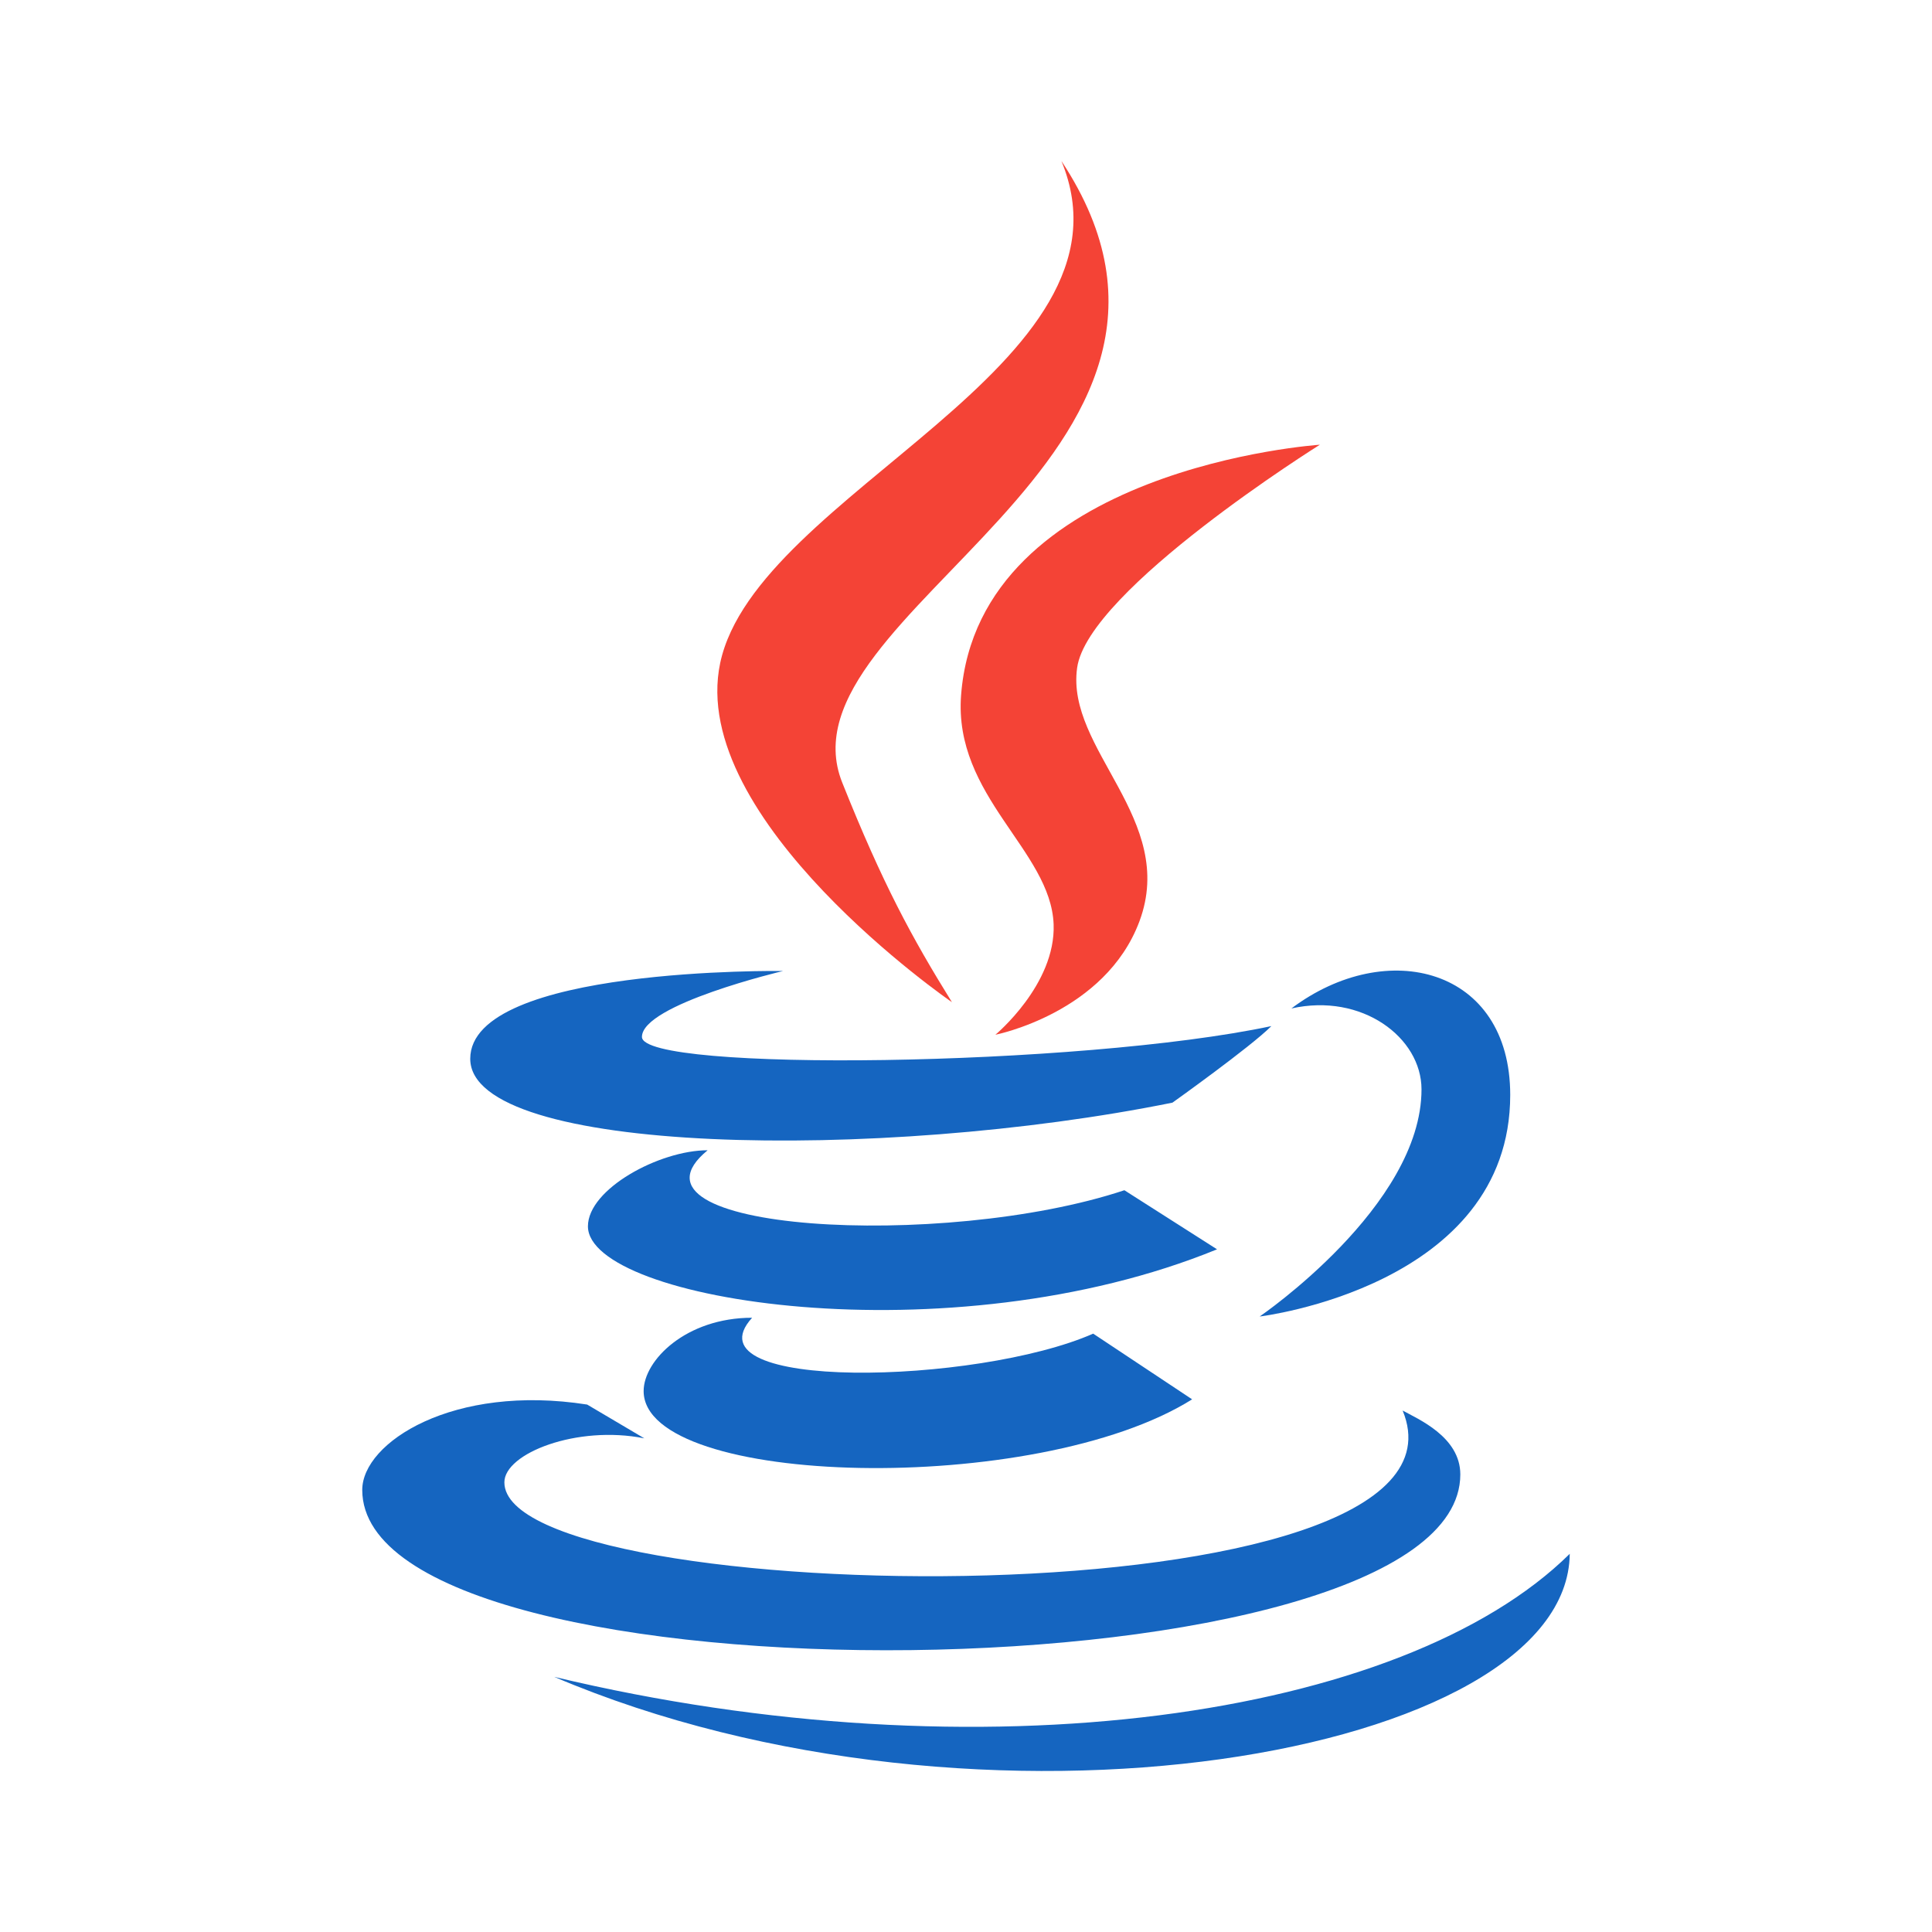
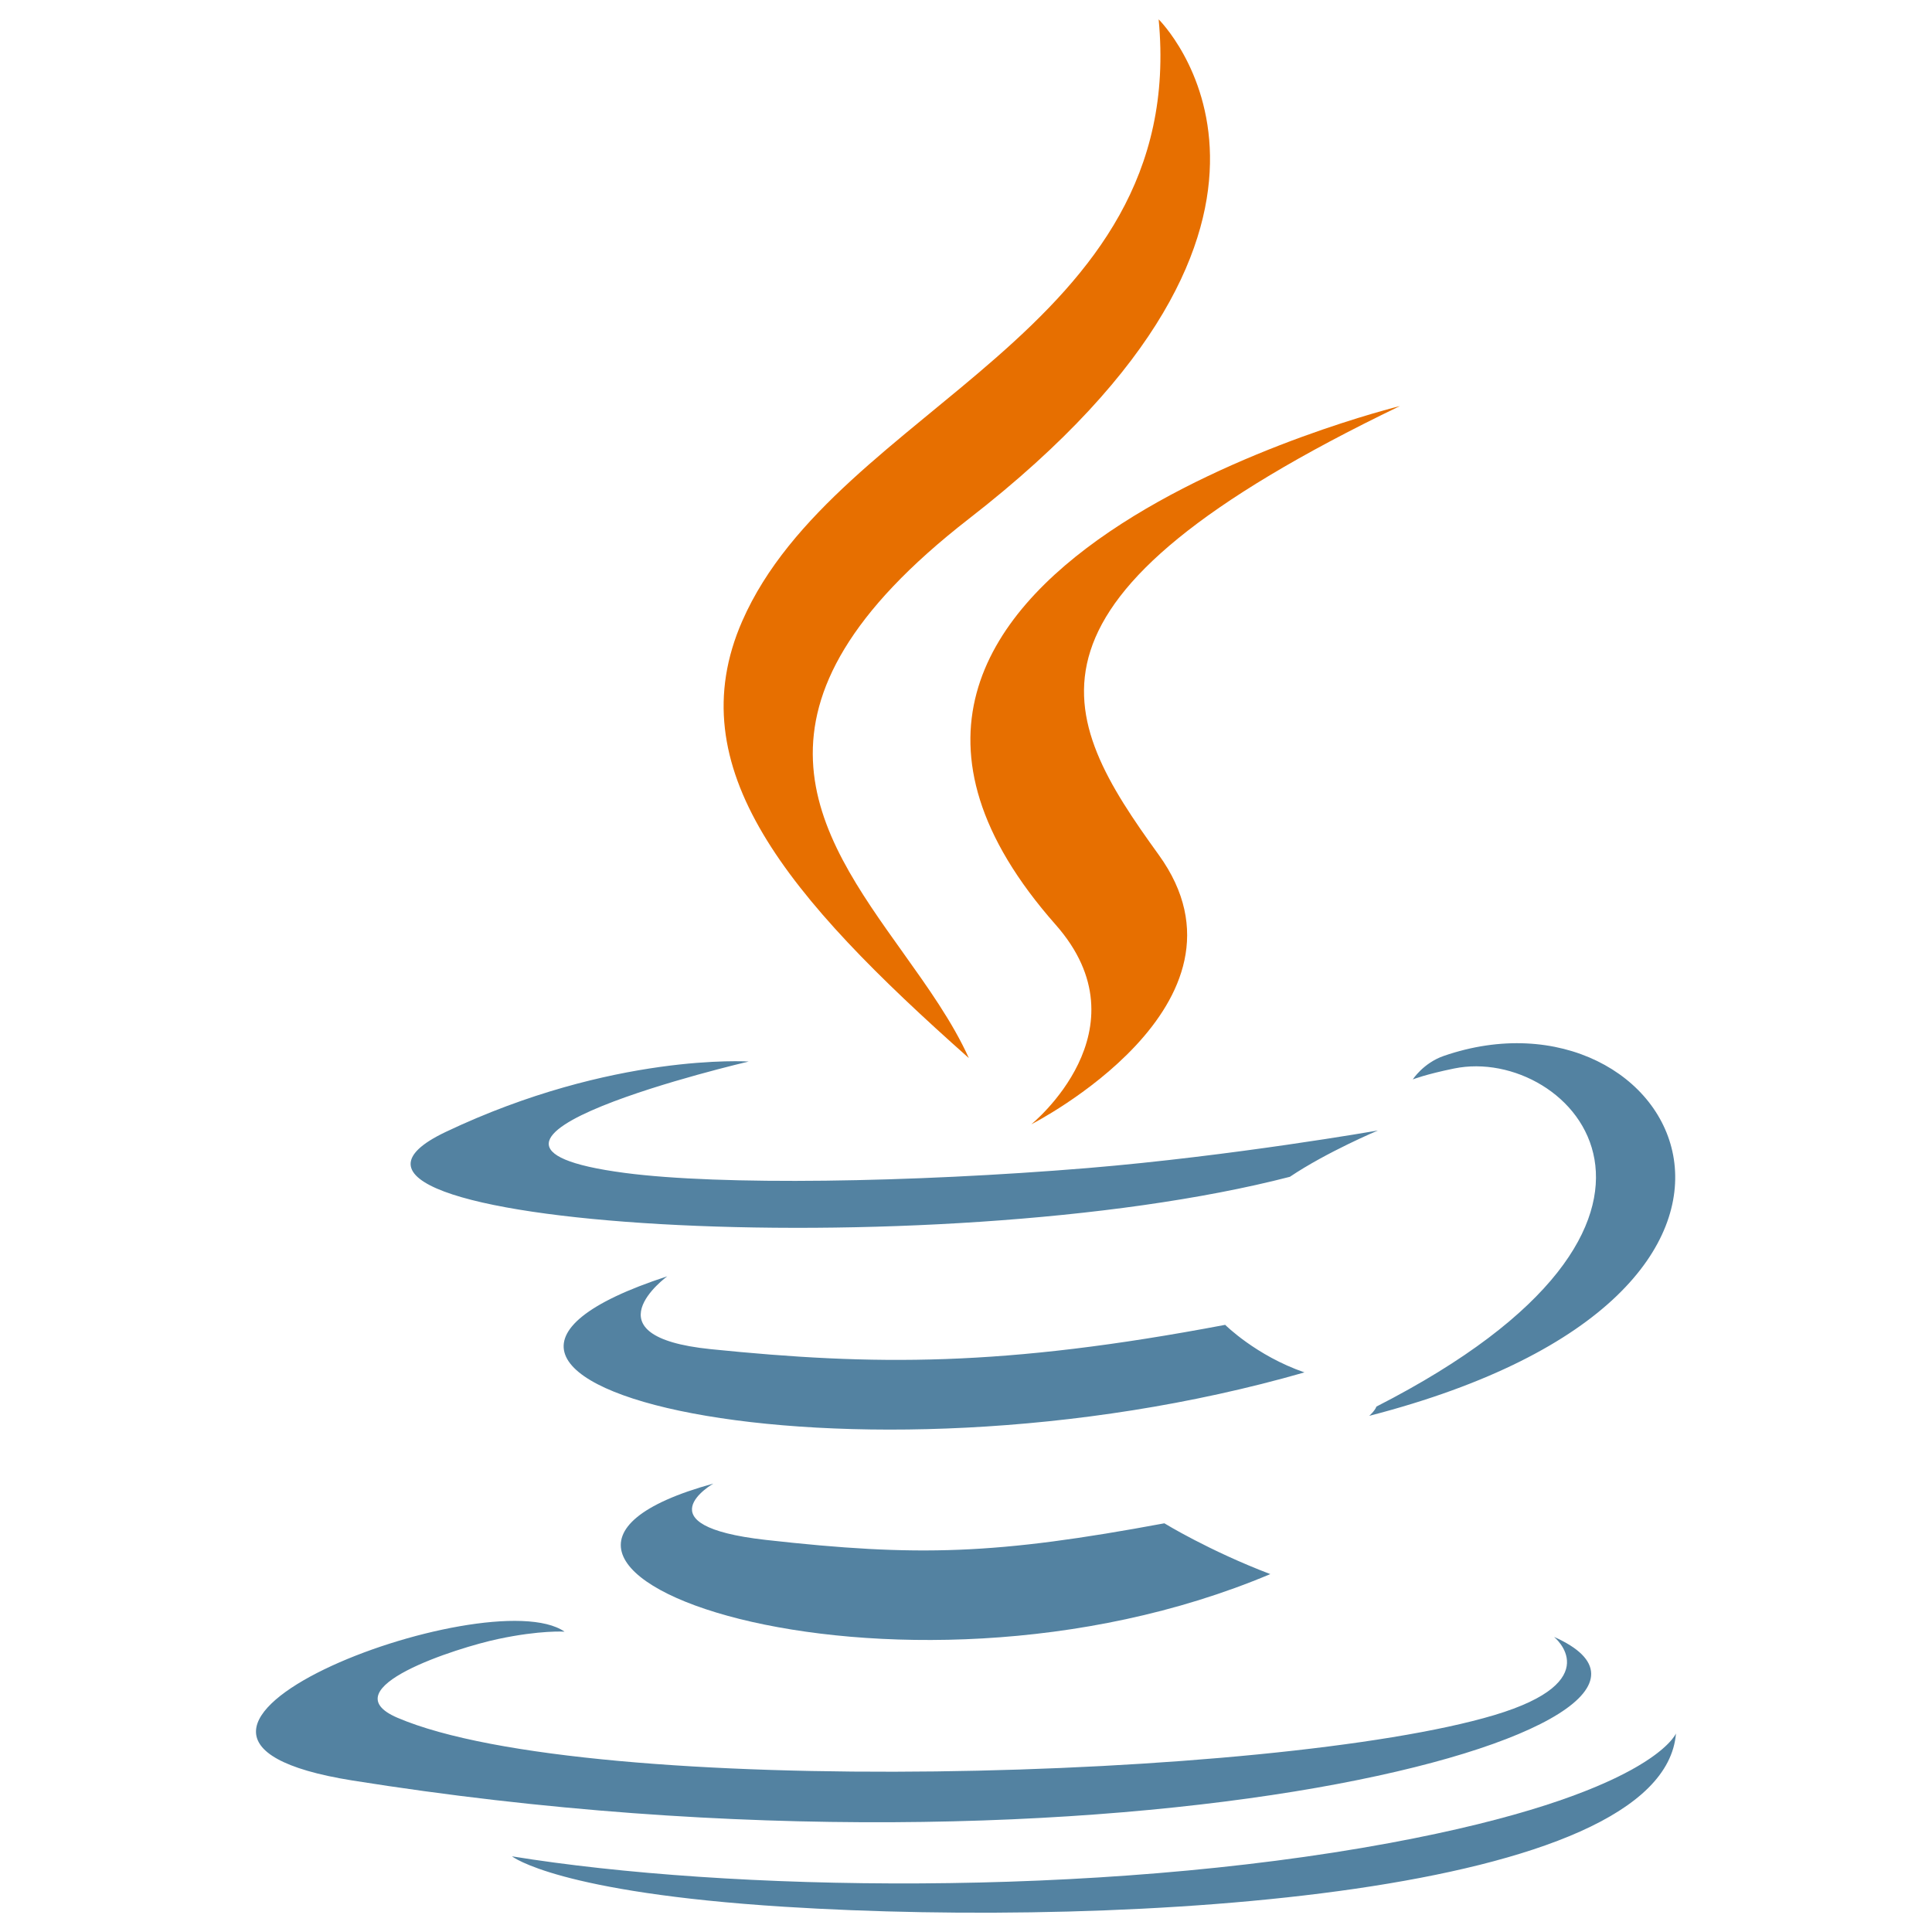
- <svg xmlns="http://www.w3.org/2000/svg" width="96" height="96" viewBox="0 0 48 48">
-   <path fill="#F44336" d="M23.65 24.898c-.998-1.609-1.722-2.943-2.725-5.455C19.229 15.2 31.24 11.366 26.37 3.999c2.111 5.089-7.577 8.235-8.477 12.473-.823 3.898 5.752 8.426 5.757 8.426z" />
-   <path fill="#F44336" d="M23.878 17.27c-.192 2.516 2.229 3.857 2.299 5.695.056 1.496-1.447 2.743-1.447 2.743s2.728-.536 3.579-2.818c.945-2.534-1.834-4.269-1.548-6.298.267-1.938 6.031-5.543 6.031-5.543s-8.481.562-8.914 6.221z" />
-   <g fill="#1565C0">
-     <path d="M32.084 25.055c1.754-.394 3.233.723 3.233 2.01 0 2.901-4.021 5.643-4.021 5.643s6.225-.742 6.225-5.505c0-3.15-3.057-3.937-5.437-2.148zm-2.955 2.34s1.941-1.383 2.458-1.902c-4.763 1.011-15.638 1.147-15.638.269 0-.809 3.507-1.638 3.507-1.638s-7.773-.112-7.773 2.181c0 2.39 10.175 2.561 17.446 1.09z" />
-     <path d="M27.935 29.571c-4.509 1.499-12.814 1.02-10.354-.993-1.198 0-2.974.963-2.974 1.889 0 1.857 8.982 3.291 15.63.572l-2.302-1.468z" />
-     <path d="M18.686 32.739c-1.636 0-2.695 1.054-2.695 1.822 0 2.391 9.76 2.632 13.627.205l-2.458-1.632c-2.889 1.27-10.146 1.445-8.474-.395z" />
-     <path d="M36.281 36.632c0-.936-1.055-1.377-1.433-1.588 2.228 5.373-22.317 4.956-22.317 1.784 0-.721 1.807-1.427 3.477-1.093l-1.42-.839C11.26 34.374 9 35.837 9 37.017c0 5.503 27.281 5.238 27.281-.385z" />
-     <path d="M39 38.604c-4.146 4.095-14.659 5.587-25.231 3.057C24.341 46.164 38.95 43.628 39 38.604z" />
+ <svg xmlns="http://www.w3.org/2000/svg" xml:space="preserve" width="100" height="100" preserveAspectRatio="xMidYMid" viewBox="-26 0 35.747 35.747">
+   <g style="fill:none">
+     <path fill="#e76f00" d="M-8.072 9.598c7.213-5.6 3.51-9.24 3.51-9.24.552 5.788-5.959 7.155-7.704 11.132-1.19 2.715.816 5.091 4.192 8.087-.299-.664-.76-1.309-1.225-1.961-1.59-2.226-3.245-4.545 1.227-8.018z" />
+     <path fill="#e76f00" d="M-6.92 20.804s2.17-1.75.451-3.696c-5.825-6.6 6.371-9.595 6.371-9.595-7.446 3.587-6.335 5.716-4.463 8.303 2.004 2.773-2.36 4.988-2.36 4.988z" />
+     <path fill="#5382a1" d="M-.532 26.025c6.684-3.416 3.594-6.698 1.437-6.255-.53.108-.765.202-.765.202s.196-.303.571-.434c4.268-1.475 7.55 4.351-1.377 6.659 0 0 .103-.09.134-.172zM-14.44 21.702c-4.182-.55 2.293-2.061 2.293-2.061s-2.514-.167-5.607 1.303c-3.656 1.74 9.045 2.53 15.62.83.684-.46 1.629-.857 1.629-.857s-2.69.472-5.37.695c-3.279.27-6.799.323-8.565.09zM-12.849 24.963c-2.332-.237-.805-1.348-.805-1.348-6.034 1.969 3.358 4.202 11.79 1.778-.897-.31-1.467-.88-1.467-.88-4.12.781-6.502.756-9.518.45zM-11.833 28.492c-2.33-.263-.968-1.042-.968-1.042-5.478 1.505 3.331 4.615 10.305 1.675-1.142-.436-1.96-.94-1.96-.94-3.11.578-4.554.624-7.377.307z" />
+     <path fill="#5382a1" d="M2.754 30.287s1.008.816-1.11 1.448c-4.025 1.199-16.754 1.561-20.29.048-1.271-.544 1.113-1.299 1.862-1.457.782-.167 1.23-.136 1.23-.136-1.414-.98-9.138 1.923-3.924 2.754 14.22 2.268 25.92-1.021 22.232-2.657Z" />
+     <path fill="#5382a1" d="M5.01 32.07c-.232 2.986-10.084 3.614-16.5 3.21-4.185-.264-5.024-.924-5.037-.933 4.006.65 10.76.767 16.236-.246 4.853-.899 5.302-2.03 5.302-2.03Z" />
  </g>
</svg>
